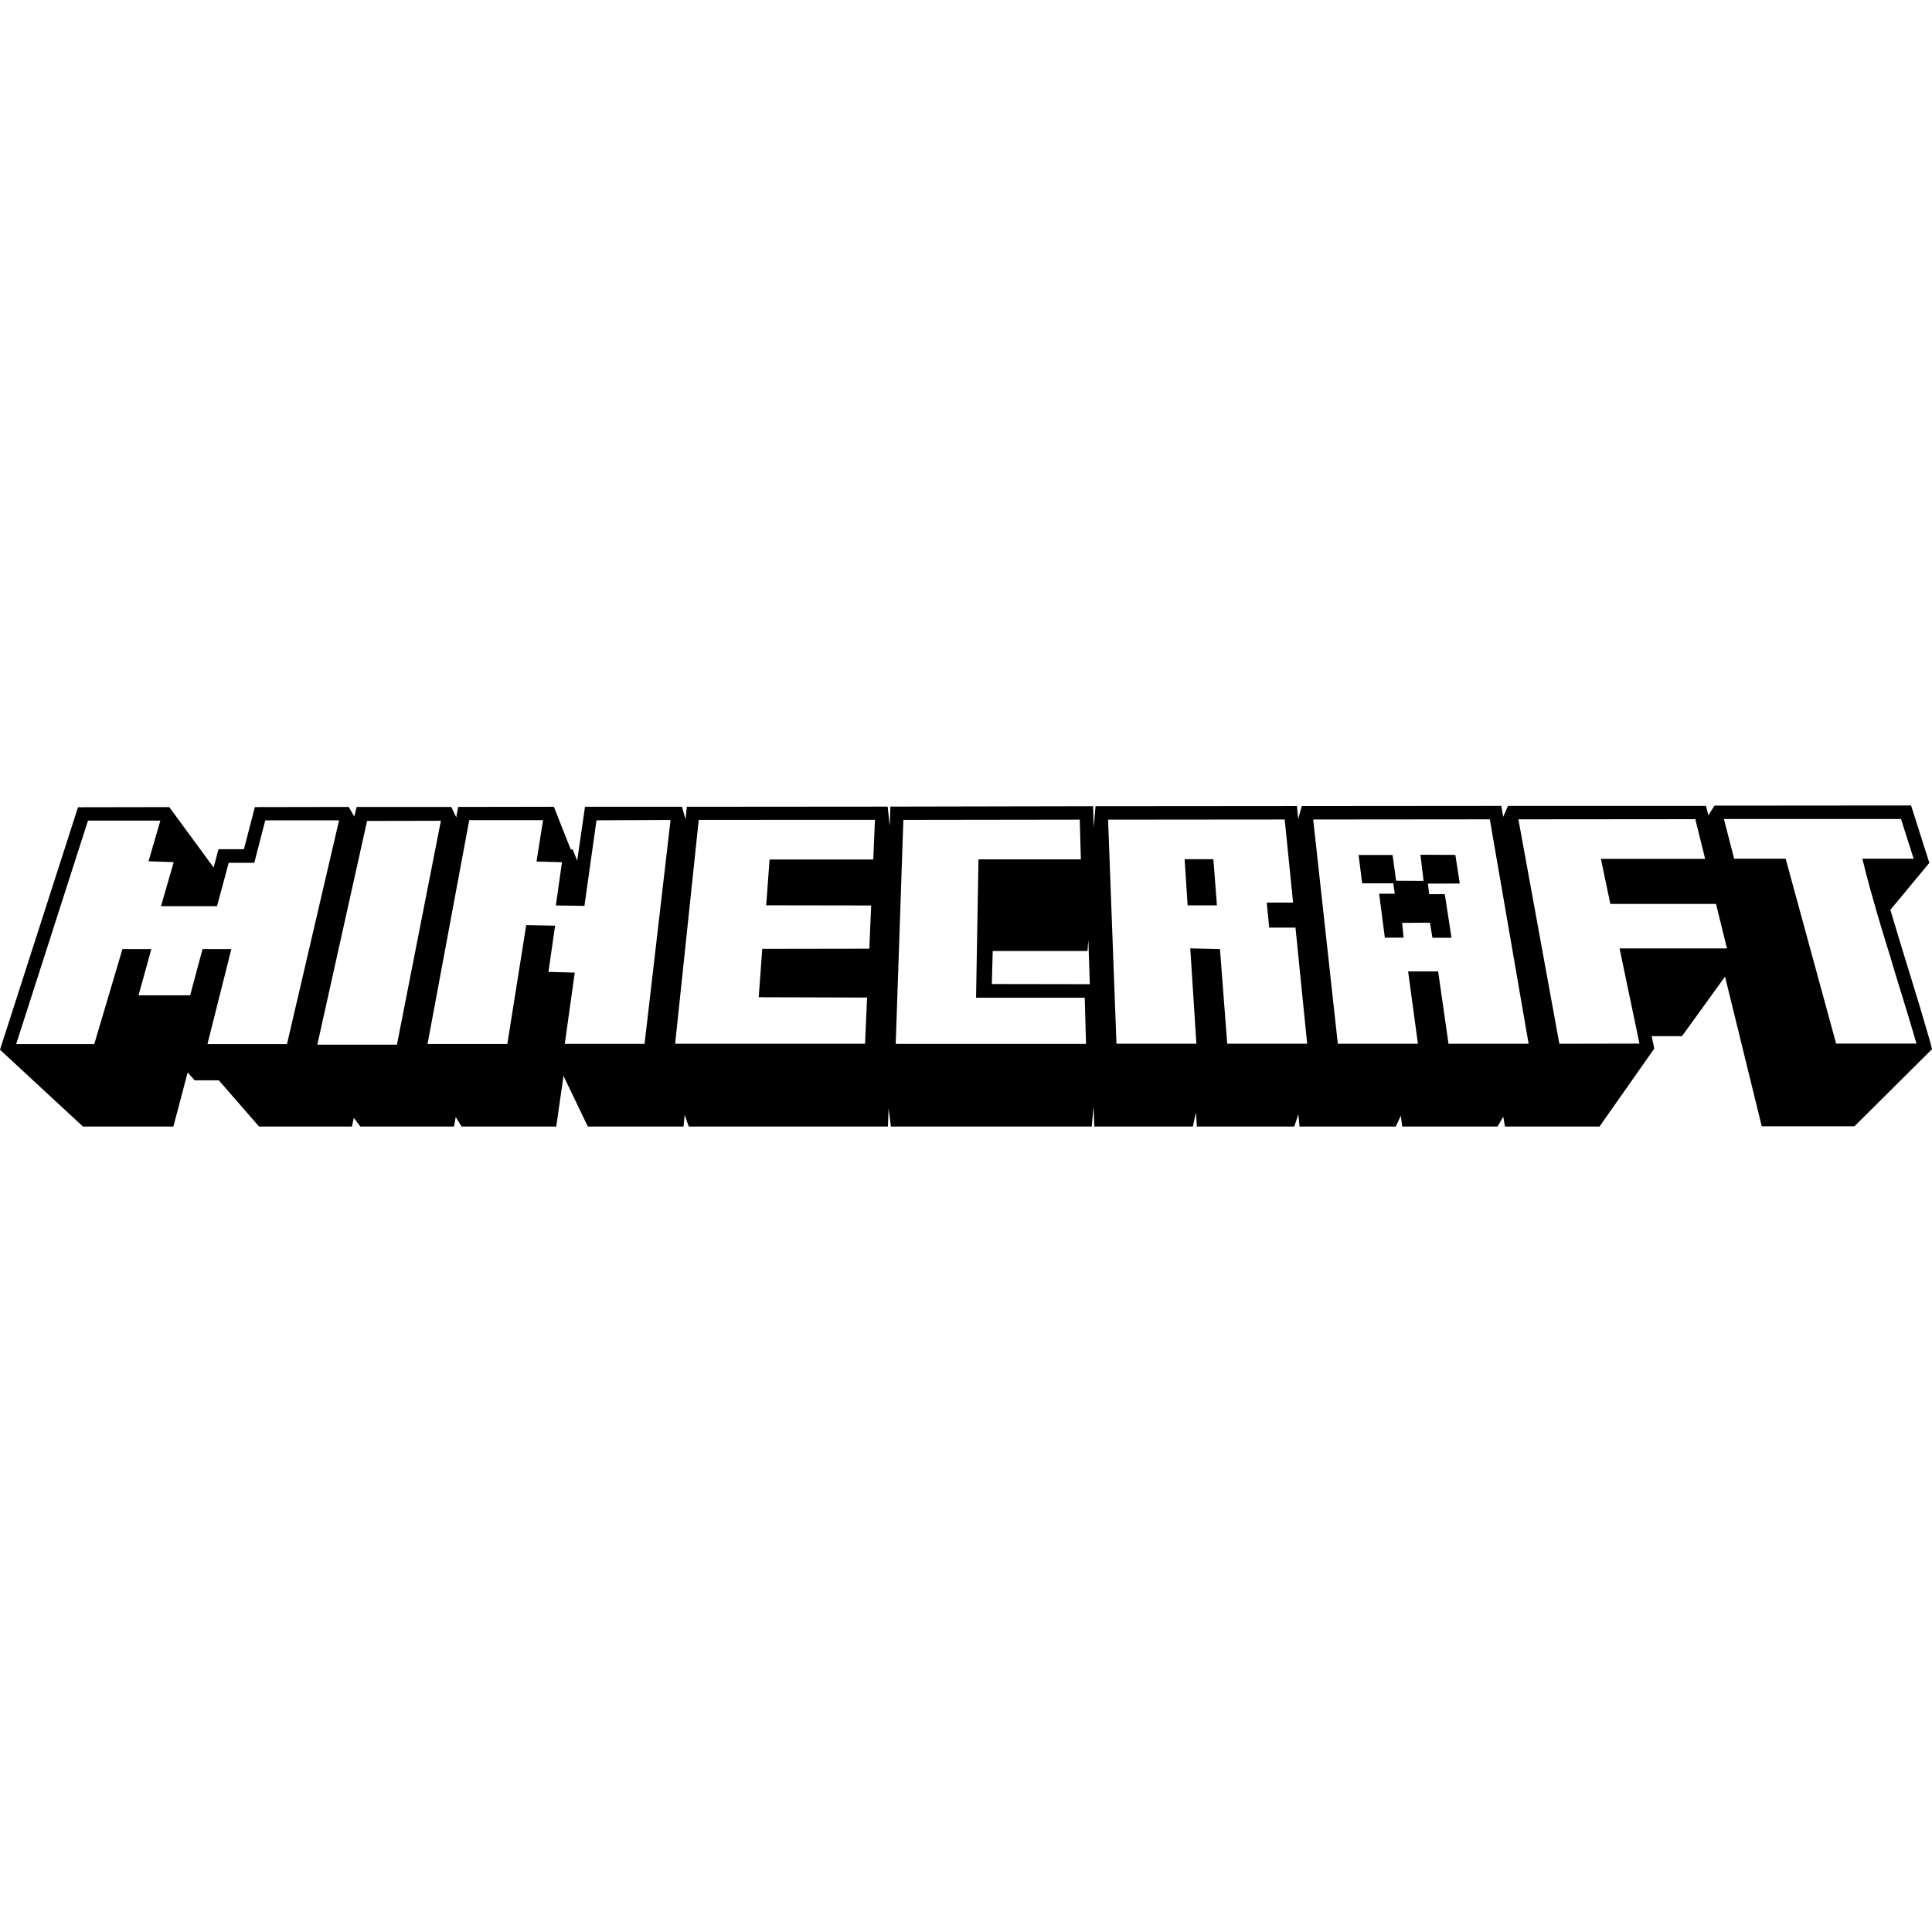
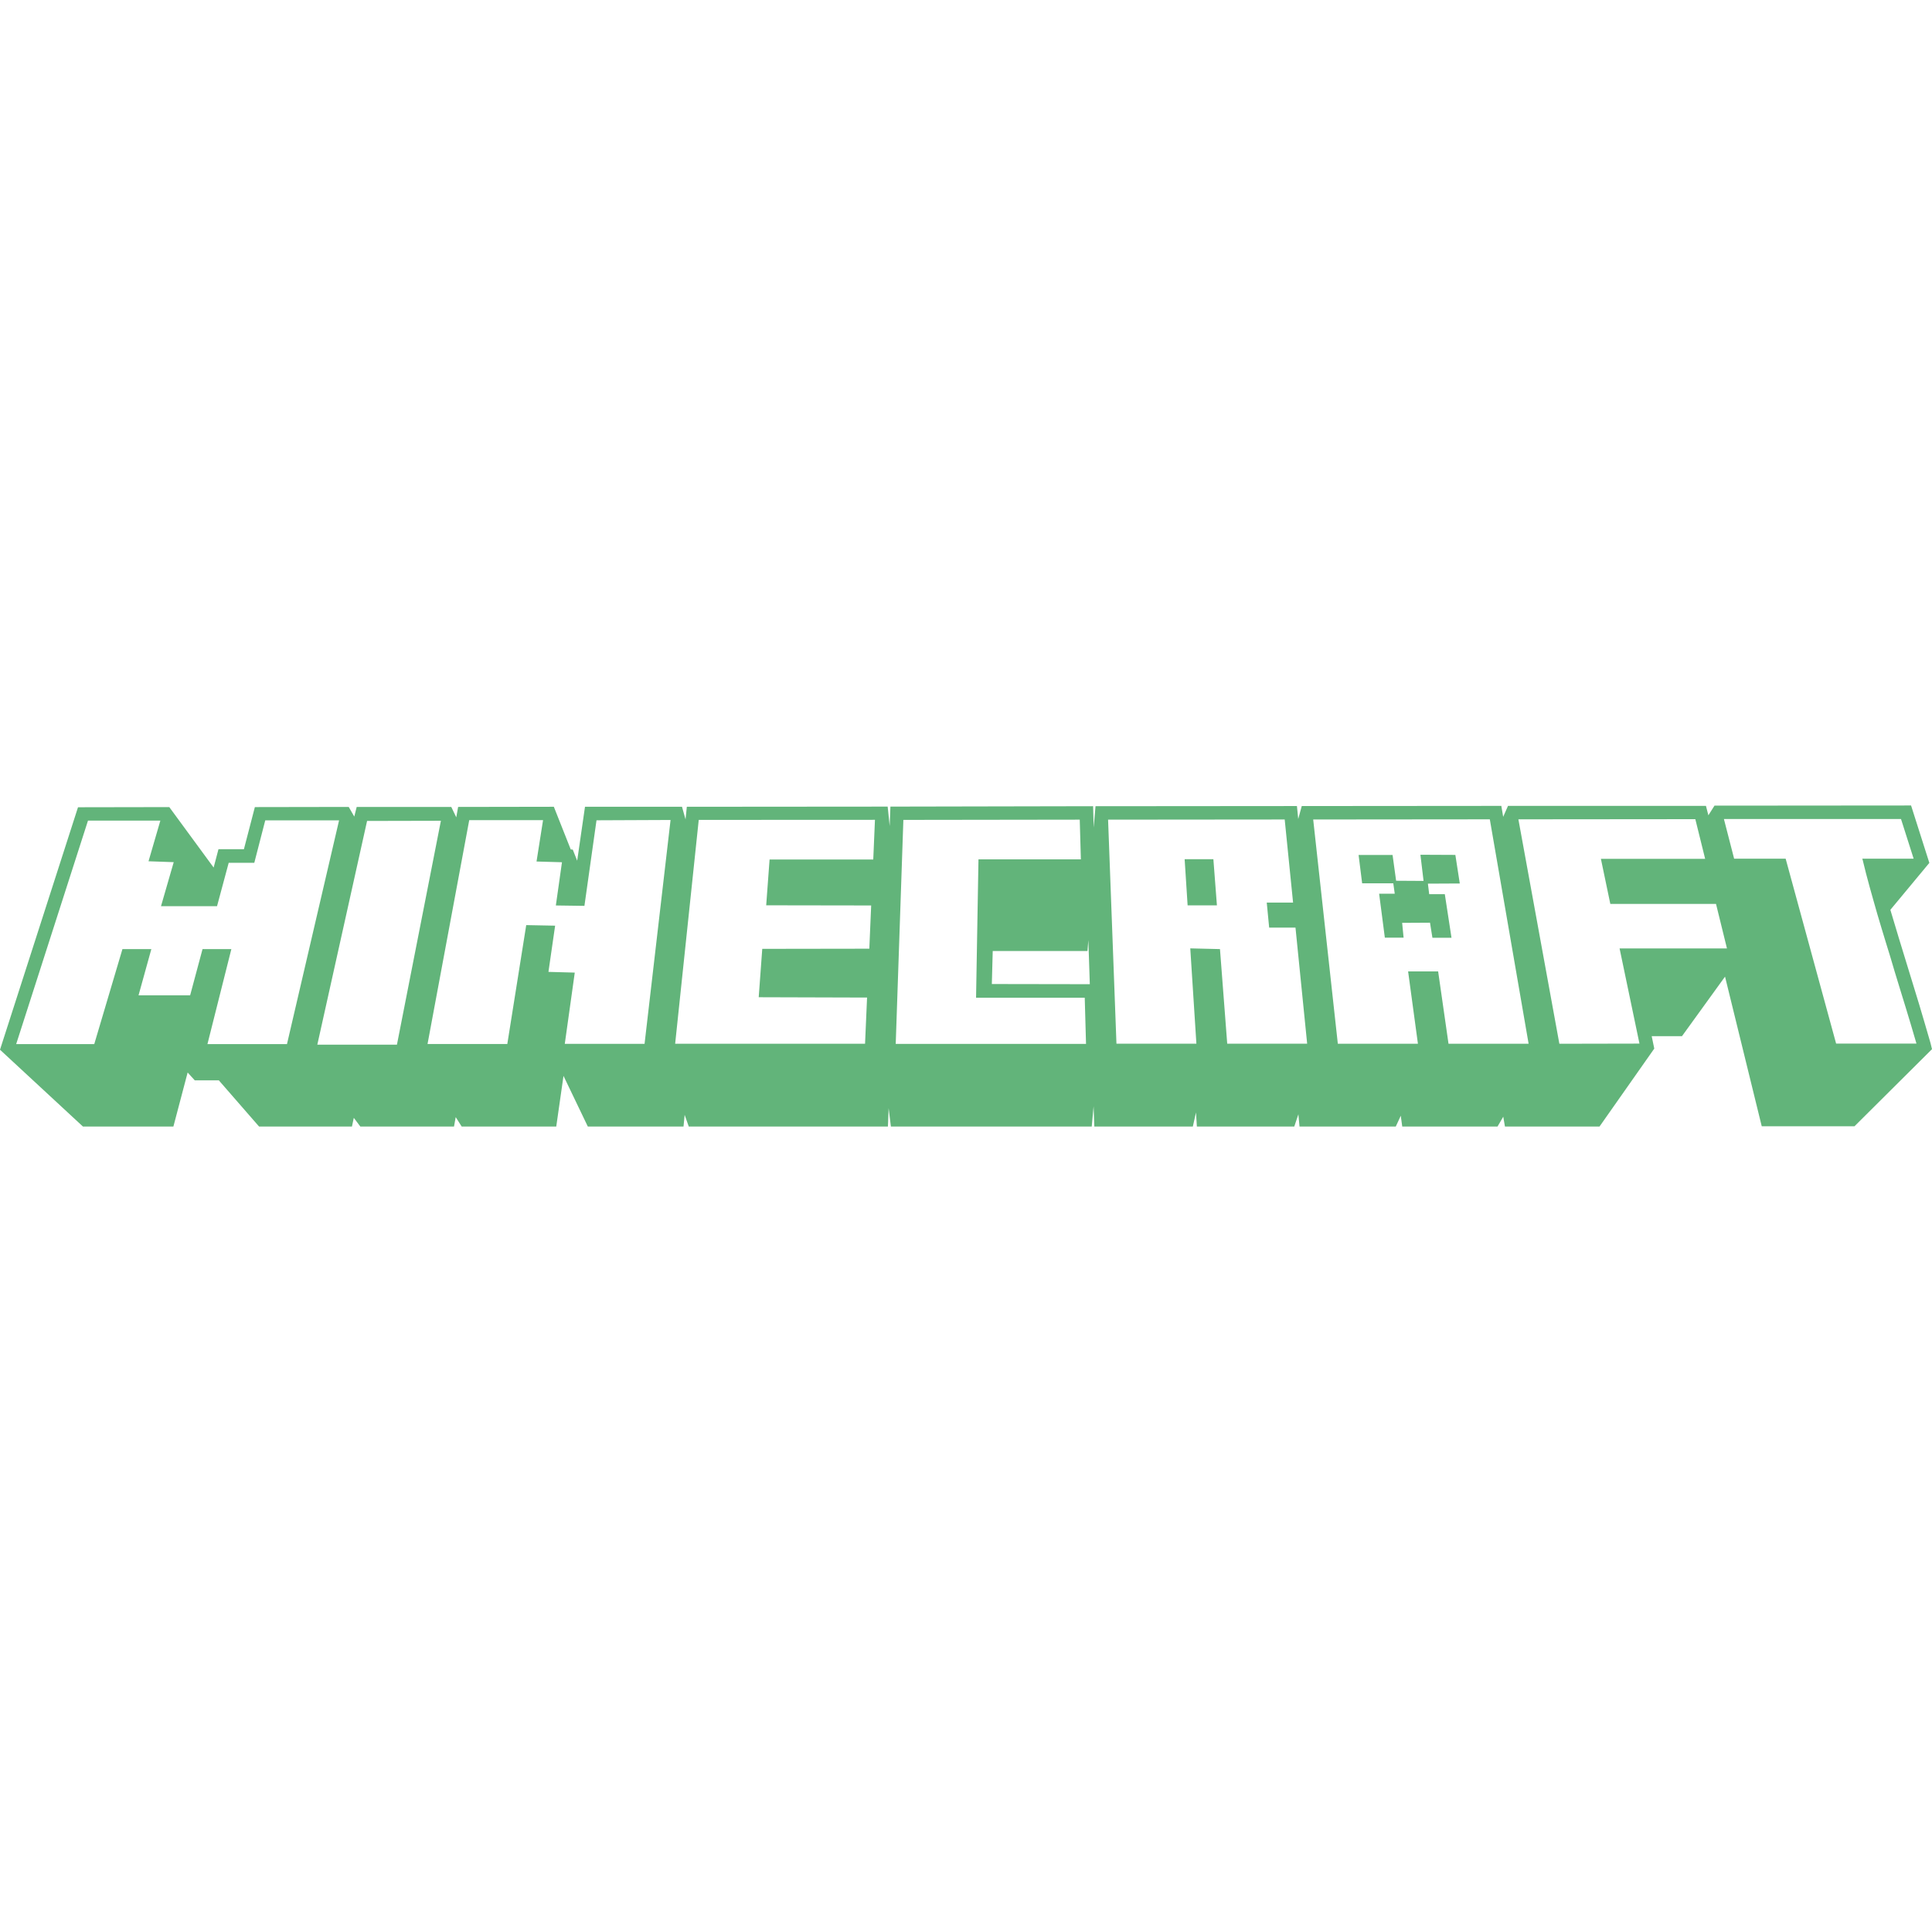
<svg xmlns="http://www.w3.org/2000/svg" role="img" viewBox="0 0 24 24">
-   <path d="M23.74 10.006l-2.442.002-.076.12-.03-.117h-2.459l-.06.136-.023-.136-2.479.002-.044.161-.016-.161-2.502.002-.023.265-.007-.265-2.518.005-.009.242-.025-.242-2.495.002-.016.157-.044-.157H7.267l-.097.67-.055-.138-.025-.002-.21-.53-1.189.002-.023.129-.062-.129H4.431l-.03.12-.069-.12-1.166.002-.136.523h-.316l-.06.228-.551-.751-1.134.002L0 13.04l1.03.954h1.124l.177-.671.088.097h.299l.5.574h1.154l.023-.108.081.108h1.164l.021-.117.074.117h1.175l.09-.629.302.629h1.189l.014-.145.051.145H11.03l.009-.228.028.228h2.495l.023-.251.009.251h1.224l.039-.175.011.175h1.21l.051-.152.014.152h1.196l.062-.134.018.134h1.184l.071-.122.021.122h1.175l.68-.968-.032-.154h.376l.535-.74.456 1.859h1.152L24 13.033l-.018-.074-.074-.254-.069-.233s-.219-.712-.247-.806c-.035-.115-.071-.233-.104-.346l-.005-.018.484-.583zm-2.325.168h2.2l.157.493h-.638l.005.016c.025.108.055.219.085.33.03.113.065.226.097.343.035.115.069.235.106.352.037.12.074.237.108.357.023.074.044.145.067.219.023.074.046.15.069.224l.069.228c.023.076.044.152.067.228h-.998l-.627-2.297h-.64zm-.355.002l.122.493h-1.295l.117.56h1.313l.136.553h-1.334l.247 1.182-.995.002-.509-2.788zm-2.553.002l.482 2.788h-.995l-.129-.899h-.373l.122.899h-.995l-.306-2.786zm-2.548.002l.104 1.032h-.327l.03.311h.327l.145 1.442h-.993l-.09-1.175-.369-.009.076 1.184h-.993l-.104-2.783zm-2.546.002l.014.493h-1.272l-.03 1.719h1.35l.016.574h-2.364l.095-2.783zm-2.544.002l-.021.493H9.56l-.042.569 1.304.002-.023.537-1.33.002-.044.601 1.346.004-.025.574H8.387l.293-2.781zm-2.539.002l-.323 2.781h-.991l.124-.885-.327-.009.083-.574-.359-.007-.235 1.477H5.311l.518-2.781h.917l-.081.514.316.009-.076.537.355.005L7.41 10.19zm-5.035.005h.917l-.647 2.779h-.988l.297-1.18H2.516l-.154.574h-.641l.159-.574h-.359l-.35 1.18h-.97l.892-2.776h.899l-.147.505.313.011L2 11.257h.696l.145-.539h.318zm2.182.005l-.546 2.781h-.989l.618-2.779zm12.168.422l.039.325-.341-.002-.044-.32h-.422l.044.352h.387l.018.129h-.194l.071.546h.233l-.018-.184.346-.002.03.187h.237l-.083-.541h-.194l-.016-.131.396-.002-.055-.355zm-2.929.055l.037.574h.364l-.044-.574zm-1.196 1.005l.018.548-1.217-.002.011-.41h1.177Z" />
+   <path fill="#62B47A" d="M23.74 10.006l-2.442.002-.076.12-.03-.117h-2.459l-.06.136-.023-.136-2.479.002-.044.161-.016-.161-2.502.002-.023.265-.007-.265-2.518.005-.009.242-.025-.242-2.495.002-.016.157-.044-.157H7.267l-.097.67-.055-.138-.025-.002-.21-.53-1.189.002-.023.129-.062-.129H4.431l-.03.12-.069-.12-1.166.002-.136.523h-.316l-.06.228-.551-.751-1.134.002L0 13.04l1.03.954h1.124l.177-.671.088.097h.299l.5.574h1.154l.023-.108.081.108h1.164l.021-.117.074.117h1.175l.09-.629.302.629h1.189l.014-.145.051.145H11.03l.009-.228.028.228h2.495l.023-.251.009.251h1.224l.039-.175.011.175h1.21l.051-.152.014.152h1.196l.062-.134.018.134h1.184l.071-.122.021.122h1.175l.68-.968-.032-.154h.376l.535-.74.456 1.859h1.152L24 13.033l-.018-.074-.074-.254-.069-.233s-.219-.712-.247-.806c-.035-.115-.071-.233-.104-.346l-.005-.018.484-.583zm-2.325.168h2.2l.157.493h-.638l.005.016c.025.108.055.219.085.33.03.113.065.226.097.343.035.115.069.235.106.352.037.12.074.237.108.357.023.074.044.145.067.219.023.074.046.15.069.224l.069.228c.023.076.044.152.067.228h-.998l-.627-2.297h-.64zm-.355.002l.122.493h-1.295l.117.56h1.313l.136.553h-1.334l.247 1.182-.995.002-.509-2.788zm-2.553.002l.482 2.788h-.995l-.129-.899h-.373l.122.899h-.995l-.306-2.786zm-2.548.002l.104 1.032h-.327l.03.311h.327l.145 1.442h-.993l-.09-1.175-.369-.009.076 1.184h-.993l-.104-2.783zm-2.546.002l.014.493h-1.272l-.03 1.719h1.35l.016.574h-2.364l.095-2.783zm-2.544.002l-.021.493H9.56l-.042.569 1.304.002-.023.537-1.33.002-.044.601 1.346.004-.025.574H8.387l.293-2.781zm-2.539.002l-.323 2.781h-.991l.124-.885-.327-.009.083-.574-.359-.007-.235 1.477H5.311l.518-2.781h.917l-.081.514.316.009-.076.537.355.005L7.41 10.19zm-5.035.005h.917l-.647 2.779h-.988l.297-1.18H2.516l-.154.574h-.641l.159-.574h-.359l-.35 1.18h-.97l.892-2.776h.899l-.147.505.313.011L2 11.257h.696l.145-.539h.318zm2.182.005l-.546 2.781h-.989l.618-2.779zm12.168.422l.039.325-.341-.002-.044-.32h-.422l.044.352h.387l.018.129h-.194l.071.546h.233l-.018-.184.346-.002.03.187h.237l-.083-.541h-.194l-.016-.131.396-.002-.055-.355zm-2.929.055l.037.574h.364l-.044-.574zm-1.196 1.005l.018.548-1.217-.002.011-.41h1.177Z" />
</svg>
